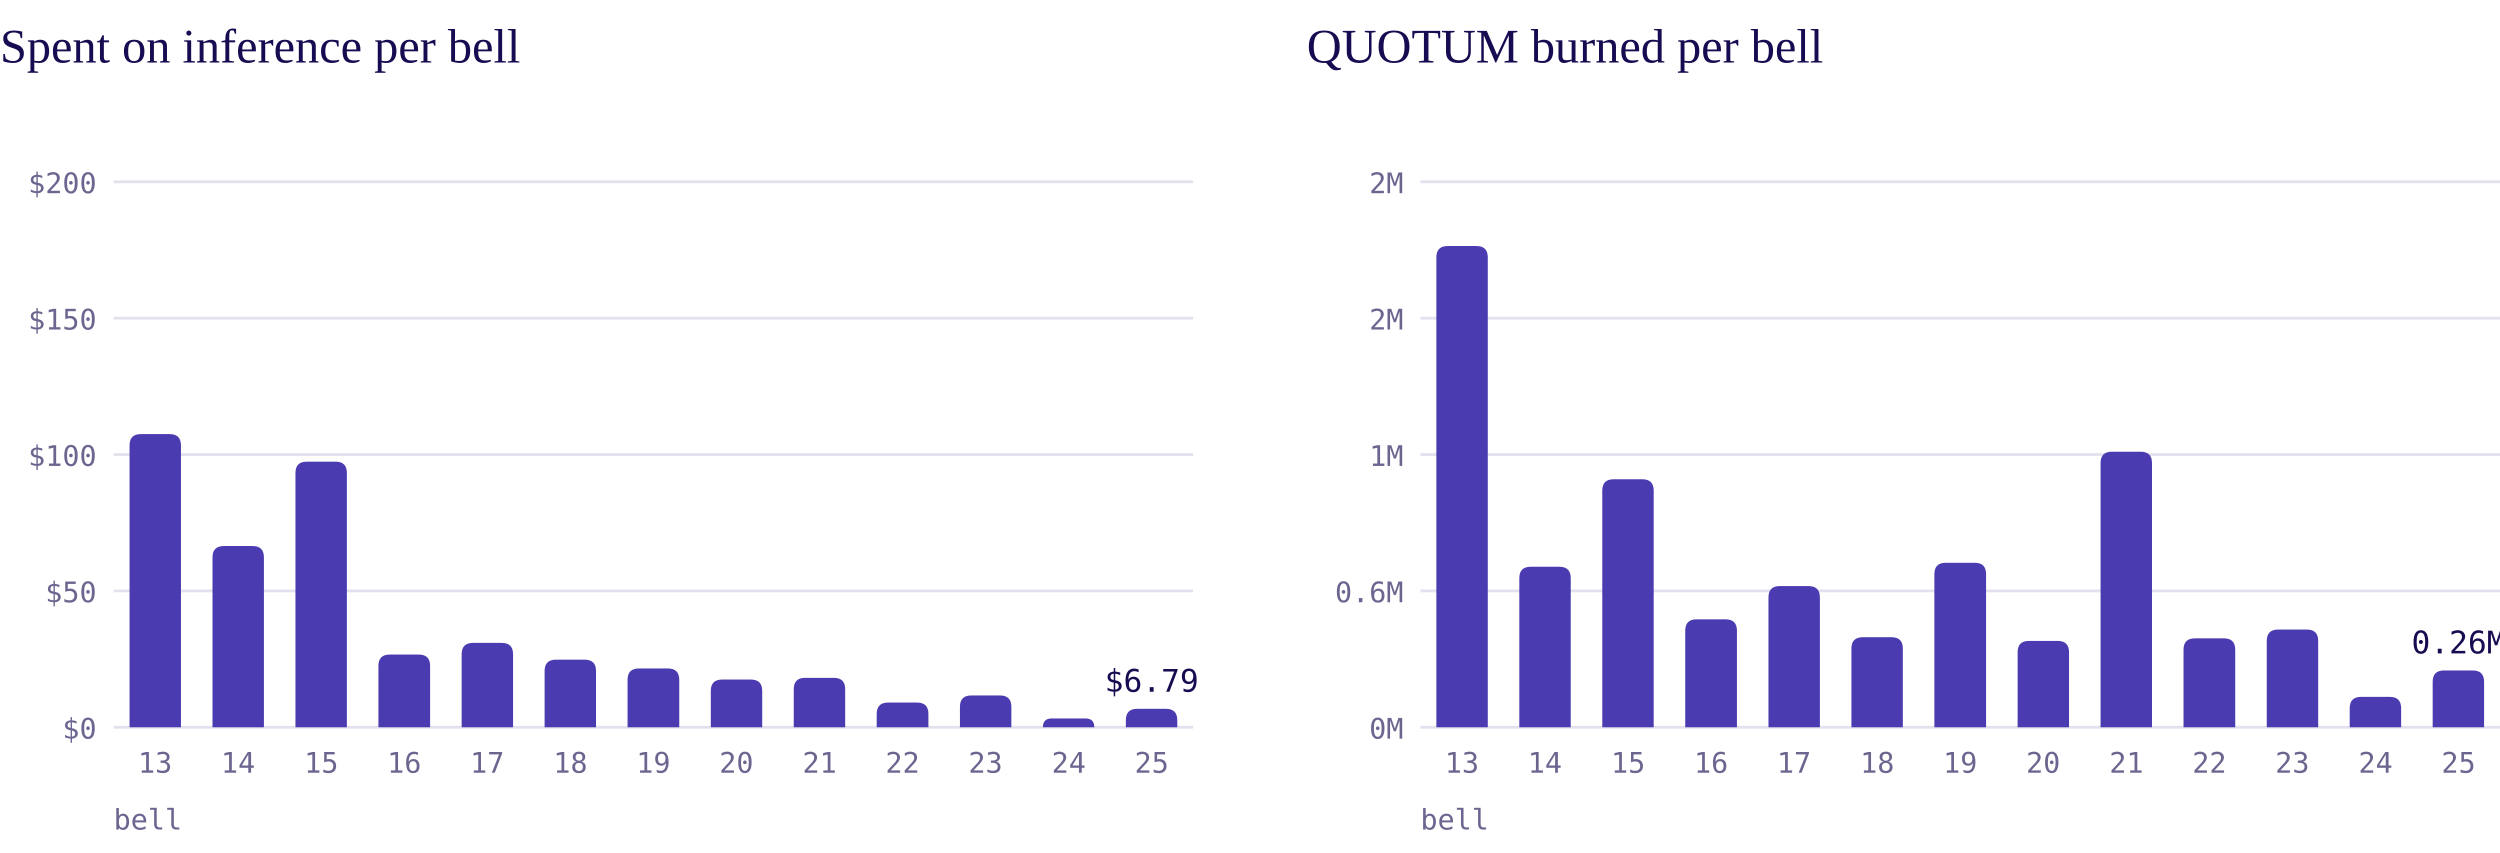
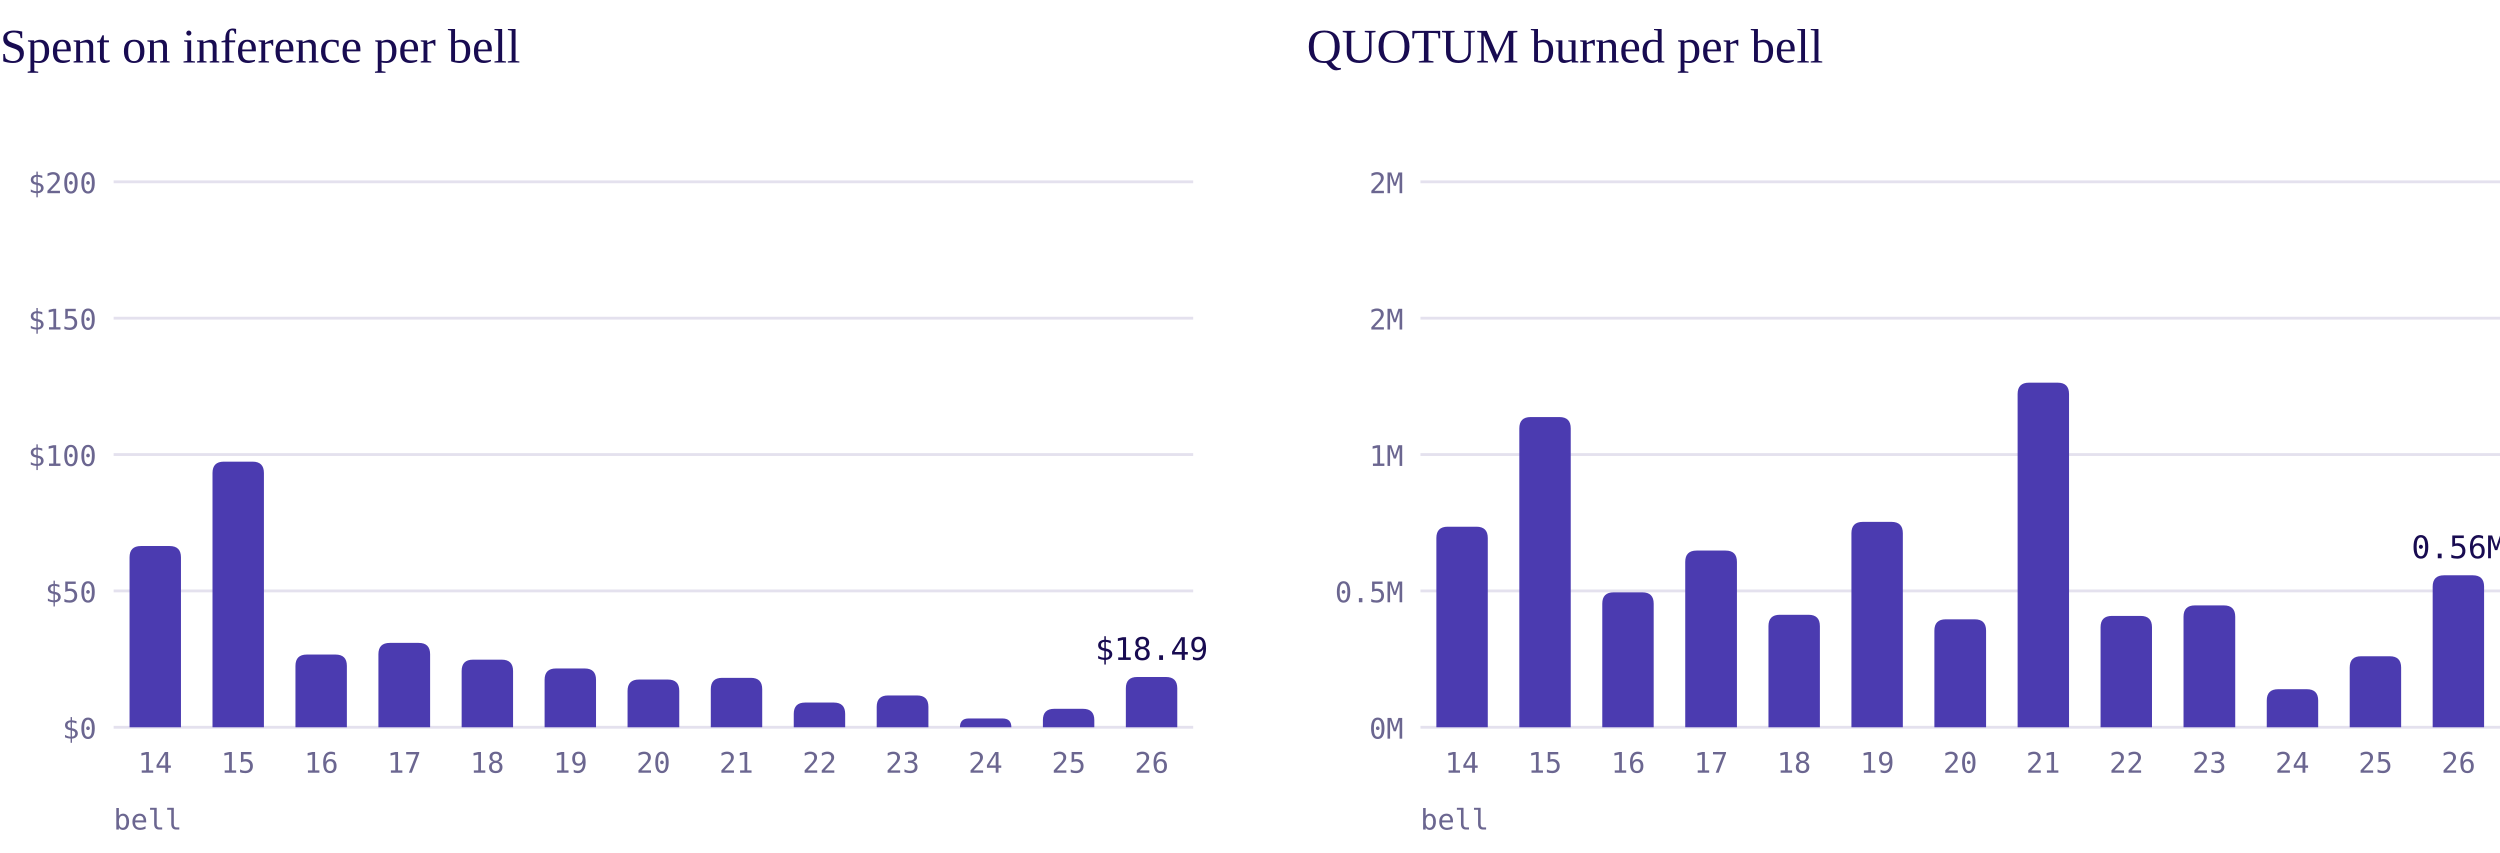
- <svg xmlns="http://www.w3.org/2000/svg" viewBox="0 0 880 300" width="880" height="300" role="img" aria-label="quotum bells 1 to 25: inference spent and QUOTUM burned per bell">
+ <svg xmlns="http://www.w3.org/2000/svg" viewBox="0 0 880 300" width="880" height="300" role="img" aria-label="quotum bells 1 to 26: inference spent and QUOTUM burned per bell">
  <text x="0" y="22" font-family="Georgia,'Times New Roman',serif" font-size="17" fill="#180b51">Spent on inference per bell</text>
  <line x1="40" x2="420" y1="256.0" y2="256.0" stroke="#e4e1ee" stroke-width="1" />
  <text x="34" y="260.0" text-anchor="end" font-family="ui-monospace,SFMono-Regular,Menlo,monospace" font-size="10" fill="#6b6690">$0</text>
  <line x1="40" x2="420" y1="208.0" y2="208.0" stroke="#e4e1ee" stroke-width="1" />
  <text x="34" y="212.0" text-anchor="end" font-family="ui-monospace,SFMono-Regular,Menlo,monospace" font-size="10" fill="#6b6690">$50</text>
  <line x1="40" x2="420" y1="160.0" y2="160.0" stroke="#e4e1ee" stroke-width="1" />
  <text x="34" y="164.0" text-anchor="end" font-family="ui-monospace,SFMono-Regular,Menlo,monospace" font-size="10" fill="#6b6690">$100</text>
  <line x1="40" x2="420" y1="112.0" y2="112.0" stroke="#e4e1ee" stroke-width="1" />
  <text x="34" y="116.0" text-anchor="end" font-family="ui-monospace,SFMono-Regular,Menlo,monospace" font-size="10" fill="#6b6690">$150</text>
  <line x1="40" x2="420" y1="64.0" y2="64.0" stroke="#e4e1ee" stroke-width="1" />
  <text x="34" y="68.0" text-anchor="end" font-family="ui-monospace,SFMono-Regular,Menlo,monospace" font-size="10" fill="#6b6690">$200</text>
-   <path d="M45.6,256.0 V156.8 Q45.6,152.8 49.6,152.8 H59.7 Q63.7,152.8 63.7,156.8 V256.0 Z" fill="#4b3bb0" />
-   <text x="54.6" y="272" text-anchor="middle" font-family="ui-monospace,SFMono-Regular,Menlo,monospace" font-size="10" fill="#6b6690">13</text>
-   <path d="M74.8,256.0 V196.2 Q74.8,192.2 78.8,192.2 H88.9 Q92.9,192.2 92.9,196.2 V256.0 Z" fill="#4b3bb0" />
-   <text x="83.8" y="272" text-anchor="middle" font-family="ui-monospace,SFMono-Regular,Menlo,monospace" font-size="10" fill="#6b6690">14</text>
-   <path d="M104.0,256.0 V166.5 Q104.0,162.5 108.0,162.5 H118.1 Q122.1,162.5 122.1,166.5 V256.0 Z" fill="#4b3bb0" />
-   <text x="113.1" y="272" text-anchor="middle" font-family="ui-monospace,SFMono-Regular,Menlo,monospace" font-size="10" fill="#6b6690">15</text>
-   <path d="M133.2,256.0 V234.4 Q133.2,230.4 137.2,230.4 H147.4 Q151.4,230.4 151.4,234.4 V256.0 Z" fill="#4b3bb0" />
-   <text x="142.3" y="272" text-anchor="middle" font-family="ui-monospace,SFMono-Regular,Menlo,monospace" font-size="10" fill="#6b6690">16</text>
-   <path d="M162.5,256.0 V230.3 Q162.5,226.3 166.5,226.3 H176.6 Q180.6,226.3 180.6,230.3 V256.0 Z" fill="#4b3bb0" />
-   <text x="171.5" y="272" text-anchor="middle" font-family="ui-monospace,SFMono-Regular,Menlo,monospace" font-size="10" fill="#6b6690">17</text>
-   <path d="M191.7,256.0 V236.2 Q191.7,232.2 195.7,232.2 H205.8 Q209.8,232.2 209.8,236.2 V256.0 Z" fill="#4b3bb0" />
-   <text x="200.8" y="272" text-anchor="middle" font-family="ui-monospace,SFMono-Regular,Menlo,monospace" font-size="10" fill="#6b6690">18</text>
-   <path d="M220.9,256.0 V239.3 Q220.9,235.3 224.9,235.3 H235.1 Q239.1,235.3 239.1,239.3 V256.0 Z" fill="#4b3bb0" />
-   <text x="230.0" y="272" text-anchor="middle" font-family="ui-monospace,SFMono-Regular,Menlo,monospace" font-size="10" fill="#6b6690">19</text>
-   <path d="M250.2,256.0 V243.2 Q250.2,239.2 254.2,239.2 H264.3 Q268.3,239.2 268.3,243.2 V256.0 Z" fill="#4b3bb0" />
-   <text x="259.2" y="272" text-anchor="middle" font-family="ui-monospace,SFMono-Regular,Menlo,monospace" font-size="10" fill="#6b6690">20</text>
-   <path d="M279.4,256.0 V242.6 Q279.4,238.6 283.4,238.6 H293.5 Q297.5,238.6 297.5,242.6 V256.0 Z" fill="#4b3bb0" />
-   <text x="288.5" y="272" text-anchor="middle" font-family="ui-monospace,SFMono-Regular,Menlo,monospace" font-size="10" fill="#6b6690">21</text>
-   <path d="M308.6,256.0 V251.3 Q308.6,247.3 312.6,247.3 H322.8 Q326.8,247.3 326.8,251.3 V256.0 Z" fill="#4b3bb0" />
-   <text x="317.7" y="272" text-anchor="middle" font-family="ui-monospace,SFMono-Regular,Menlo,monospace" font-size="10" fill="#6b6690">22</text>
-   <path d="M337.9,256.0 V248.8 Q337.9,244.8 341.9,244.8 H352.0 Q356.0,244.8 356.0,248.8 V256.0 Z" fill="#4b3bb0" />
-   <text x="346.9" y="272" text-anchor="middle" font-family="ui-monospace,SFMono-Regular,Menlo,monospace" font-size="10" fill="#6b6690">23</text>
-   <path d="M367.1,256.0 V256.0 Q367.1,252.9 370.2,252.9 H382.1 Q385.2,252.9 385.2,256.0 V256.0 Z" fill="#4b3bb0" />
-   <text x="376.2" y="272" text-anchor="middle" font-family="ui-monospace,SFMono-Regular,Menlo,monospace" font-size="10" fill="#6b6690">24</text>
-   <path d="M396.3,256.0 V253.5 Q396.3,249.5 400.3,249.5 H410.4 Q414.4,249.5 414.4,253.5 V256.0 Z" fill="#4b3bb0" />
-   <text x="405.4" y="272" text-anchor="middle" font-family="ui-monospace,SFMono-Regular,Menlo,monospace" font-size="10" fill="#6b6690">25</text>
-   <text x="405.4" y="243.5" text-anchor="middle" font-family="ui-monospace,SFMono-Regular,Menlo,monospace" font-size="11" fill="#180b51">$6.79</text>
+   <path d="M45.6,256.0 V196.2 Q45.6,192.2 49.6,192.2 H59.7 Q63.7,192.2 63.7,196.2 V256.0 Z" fill="#4b3bb0" />
+   <text x="54.6" y="272" text-anchor="middle" font-family="ui-monospace,SFMono-Regular,Menlo,monospace" font-size="10" fill="#6b6690">14</text>
+   <path d="M74.8,256.0 V166.5 Q74.8,162.5 78.8,162.5 H88.9 Q92.9,162.5 92.9,166.5 V256.0 Z" fill="#4b3bb0" />
+   <text x="83.8" y="272" text-anchor="middle" font-family="ui-monospace,SFMono-Regular,Menlo,monospace" font-size="10" fill="#6b6690">15</text>
+   <path d="M104.0,256.0 V234.4 Q104.0,230.4 108.0,230.4 H118.1 Q122.1,230.4 122.1,234.4 V256.0 Z" fill="#4b3bb0" />
+   <text x="113.1" y="272" text-anchor="middle" font-family="ui-monospace,SFMono-Regular,Menlo,monospace" font-size="10" fill="#6b6690">16</text>
+   <path d="M133.2,256.0 V230.3 Q133.2,226.3 137.2,226.3 H147.4 Q151.4,226.3 151.4,230.3 V256.0 Z" fill="#4b3bb0" />
+   <text x="142.3" y="272" text-anchor="middle" font-family="ui-monospace,SFMono-Regular,Menlo,monospace" font-size="10" fill="#6b6690">17</text>
+   <path d="M162.5,256.0 V236.2 Q162.5,232.2 166.5,232.2 H176.6 Q180.6,232.2 180.6,236.2 V256.0 Z" fill="#4b3bb0" />
+   <text x="171.5" y="272" text-anchor="middle" font-family="ui-monospace,SFMono-Regular,Menlo,monospace" font-size="10" fill="#6b6690">18</text>
+   <path d="M191.7,256.0 V239.3 Q191.7,235.3 195.7,235.3 H205.8 Q209.8,235.3 209.8,239.3 V256.0 Z" fill="#4b3bb0" />
+   <text x="200.8" y="272" text-anchor="middle" font-family="ui-monospace,SFMono-Regular,Menlo,monospace" font-size="10" fill="#6b6690">19</text>
+   <path d="M220.9,256.0 V243.2 Q220.9,239.2 224.9,239.2 H235.1 Q239.1,239.2 239.1,243.2 V256.0 Z" fill="#4b3bb0" />
+   <text x="230.0" y="272" text-anchor="middle" font-family="ui-monospace,SFMono-Regular,Menlo,monospace" font-size="10" fill="#6b6690">20</text>
+   <path d="M250.2,256.0 V242.6 Q250.2,238.6 254.2,238.6 H264.3 Q268.3,238.6 268.3,242.6 V256.0 Z" fill="#4b3bb0" />
+   <text x="259.2" y="272" text-anchor="middle" font-family="ui-monospace,SFMono-Regular,Menlo,monospace" font-size="10" fill="#6b6690">21</text>
+   <path d="M279.4,256.0 V251.3 Q279.4,247.3 283.4,247.3 H293.5 Q297.5,247.3 297.5,251.3 V256.0 Z" fill="#4b3bb0" />
+   <text x="288.5" y="272" text-anchor="middle" font-family="ui-monospace,SFMono-Regular,Menlo,monospace" font-size="10" fill="#6b6690">22</text>
+   <path d="M308.6,256.0 V248.8 Q308.6,244.8 312.6,244.8 H322.8 Q326.8,244.8 326.8,248.8 V256.0 Z" fill="#4b3bb0" />
+   <text x="317.7" y="272" text-anchor="middle" font-family="ui-monospace,SFMono-Regular,Menlo,monospace" font-size="10" fill="#6b6690">23</text>
+   <path d="M337.9,256.0 V256.0 Q337.9,252.9 341.0,252.9 H352.9 Q356.0,252.9 356.0,256.0 V256.0 Z" fill="#4b3bb0" />
+   <text x="346.9" y="272" text-anchor="middle" font-family="ui-monospace,SFMono-Regular,Menlo,monospace" font-size="10" fill="#6b6690">24</text>
+   <path d="M367.1,256.0 V253.5 Q367.1,249.5 371.1,249.5 H381.2 Q385.2,249.5 385.2,253.5 V256.0 Z" fill="#4b3bb0" />
+   <text x="376.2" y="272" text-anchor="middle" font-family="ui-monospace,SFMono-Regular,Menlo,monospace" font-size="10" fill="#6b6690">25</text>
+   <path d="M396.3,256.0 V242.3 Q396.3,238.3 400.3,238.3 H410.4 Q414.4,238.3 414.4,242.3 V256.0 Z" fill="#4b3bb0" />
+   <text x="405.4" y="272" text-anchor="middle" font-family="ui-monospace,SFMono-Regular,Menlo,monospace" font-size="10" fill="#6b6690">26</text>
+   <text x="405.4" y="232.3" text-anchor="middle" font-family="ui-monospace,SFMono-Regular,Menlo,monospace" font-size="11" fill="#180b51">$18.49</text>
  <text x="40" y="292" font-family="ui-monospace,SFMono-Regular,Menlo,monospace" font-size="10" fill="#6b6690">bell</text>
  <text x="460" y="22" font-family="Georgia,'Times New Roman',serif" font-size="17" fill="#180b51">QUOTUM burned per bell</text>
  <line x1="500" x2="880" y1="256.0" y2="256.0" stroke="#e4e1ee" stroke-width="1" />
  <text x="494" y="260.0" text-anchor="end" font-family="ui-monospace,SFMono-Regular,Menlo,monospace" font-size="10" fill="#6b6690">0M</text>
  <line x1="500" x2="880" y1="208.0" y2="208.0" stroke="#e4e1ee" stroke-width="1" />
-   <text x="494" y="212.0" text-anchor="end" font-family="ui-monospace,SFMono-Regular,Menlo,monospace" font-size="10" fill="#6b6690">0.6M</text>
+   <text x="494" y="212.0" text-anchor="end" font-family="ui-monospace,SFMono-Regular,Menlo,monospace" font-size="10" fill="#6b6690">0.5M</text>
  <line x1="500" x2="880" y1="160.0" y2="160.0" stroke="#e4e1ee" stroke-width="1" />
  <text x="494" y="164.0" text-anchor="end" font-family="ui-monospace,SFMono-Regular,Menlo,monospace" font-size="10" fill="#6b6690">1M</text>
  <line x1="500" x2="880" y1="112.0" y2="112.0" stroke="#e4e1ee" stroke-width="1" />
  <text x="494" y="116.0" text-anchor="end" font-family="ui-monospace,SFMono-Regular,Menlo,monospace" font-size="10" fill="#6b6690">2M</text>
  <line x1="500" x2="880" y1="64.0" y2="64.0" stroke="#e4e1ee" stroke-width="1" />
  <text x="494" y="68.0" text-anchor="end" font-family="ui-monospace,SFMono-Regular,Menlo,monospace" font-size="10" fill="#6b6690">2M</text>
-   <path d="M505.6,256.0 V90.6 Q505.6,86.6 509.6,86.6 H519.7 Q523.7,86.6 523.7,90.6 V256.0 Z" fill="#4b3bb0" />
-   <text x="514.6" y="272" text-anchor="middle" font-family="ui-monospace,SFMono-Regular,Menlo,monospace" font-size="10" fill="#6b6690">13</text>
-   <path d="M534.8,256.0 V203.5 Q534.8,199.5 538.8,199.5 H548.9 Q552.9,199.5 552.9,203.5 V256.0 Z" fill="#4b3bb0" />
-   <text x="543.8" y="272" text-anchor="middle" font-family="ui-monospace,SFMono-Regular,Menlo,monospace" font-size="10" fill="#6b6690">14</text>
-   <path d="M564.0,256.0 V172.7 Q564.0,168.7 568.0,168.7 H578.1 Q582.1,168.7 582.1,172.7 V256.0 Z" fill="#4b3bb0" />
-   <text x="573.1" y="272" text-anchor="middle" font-family="ui-monospace,SFMono-Regular,Menlo,monospace" font-size="10" fill="#6b6690">15</text>
-   <path d="M593.2,256.0 V222.0 Q593.2,218.0 597.2,218.0 H607.4 Q611.4,218.0 611.4,222.0 V256.0 Z" fill="#4b3bb0" />
-   <text x="602.3" y="272" text-anchor="middle" font-family="ui-monospace,SFMono-Regular,Menlo,monospace" font-size="10" fill="#6b6690">16</text>
-   <path d="M622.5,256.0 V210.3 Q622.5,206.3 626.5,206.3 H636.6 Q640.6,206.3 640.6,210.3 V256.0 Z" fill="#4b3bb0" />
-   <text x="631.5" y="272" text-anchor="middle" font-family="ui-monospace,SFMono-Regular,Menlo,monospace" font-size="10" fill="#6b6690">17</text>
-   <path d="M651.7,256.0 V228.3 Q651.7,224.3 655.7,224.3 H665.8 Q669.8,224.3 669.8,228.3 V256.0 Z" fill="#4b3bb0" />
-   <text x="660.8" y="272" text-anchor="middle" font-family="ui-monospace,SFMono-Regular,Menlo,monospace" font-size="10" fill="#6b6690">18</text>
-   <path d="M680.9,256.0 V202.1 Q680.9,198.1 684.9,198.1 H695.1 Q699.1,198.1 699.1,202.1 V256.0 Z" fill="#4b3bb0" />
-   <text x="690.0" y="272" text-anchor="middle" font-family="ui-monospace,SFMono-Regular,Menlo,monospace" font-size="10" fill="#6b6690">19</text>
-   <path d="M710.2,256.0 V229.6 Q710.2,225.6 714.2,225.6 H724.3 Q728.3,225.6 728.3,229.6 V256.0 Z" fill="#4b3bb0" />
-   <text x="719.2" y="272" text-anchor="middle" font-family="ui-monospace,SFMono-Regular,Menlo,monospace" font-size="10" fill="#6b6690">20</text>
-   <path d="M739.4,256.0 V163.0 Q739.4,159.0 743.4,159.0 H753.5 Q757.5,159.0 757.5,163.0 V256.0 Z" fill="#4b3bb0" />
-   <text x="748.5" y="272" text-anchor="middle" font-family="ui-monospace,SFMono-Regular,Menlo,monospace" font-size="10" fill="#6b6690">21</text>
-   <path d="M768.6,256.0 V228.7 Q768.6,224.7 772.6,224.7 H782.8 Q786.8,224.7 786.8,228.7 V256.0 Z" fill="#4b3bb0" />
-   <text x="777.7" y="272" text-anchor="middle" font-family="ui-monospace,SFMono-Regular,Menlo,monospace" font-size="10" fill="#6b6690">22</text>
-   <path d="M797.9,256.0 V225.6 Q797.9,221.6 801.9,221.6 H812.0 Q816.0,221.6 816.0,225.6 V256.0 Z" fill="#4b3bb0" />
-   <text x="806.9" y="272" text-anchor="middle" font-family="ui-monospace,SFMono-Regular,Menlo,monospace" font-size="10" fill="#6b6690">23</text>
-   <path d="M827.1,256.0 V249.3 Q827.1,245.3 831.1,245.3 H841.2 Q845.2,245.3 845.2,249.3 V256.0 Z" fill="#4b3bb0" />
-   <text x="836.2" y="272" text-anchor="middle" font-family="ui-monospace,SFMono-Regular,Menlo,monospace" font-size="10" fill="#6b6690">24</text>
-   <path d="M856.3,256.0 V240.0 Q856.3,236.0 860.3,236.0 H870.4 Q874.4,236.0 874.4,240.0 V256.0 Z" fill="#4b3bb0" />
-   <text x="865.4" y="272" text-anchor="middle" font-family="ui-monospace,SFMono-Regular,Menlo,monospace" font-size="10" fill="#6b6690">25</text>
-   <text x="865.4" y="230.0" text-anchor="middle" font-family="ui-monospace,SFMono-Regular,Menlo,monospace" font-size="11" fill="#180b51">0.26M</text>
+   <path d="M505.6,256.0 V189.4 Q505.6,185.4 509.6,185.4 H519.7 Q523.7,185.4 523.7,189.4 V256.0 Z" fill="#4b3bb0" />
+   <text x="514.6" y="272" text-anchor="middle" font-family="ui-monospace,SFMono-Regular,Menlo,monospace" font-size="10" fill="#6b6690">14</text>
+   <path d="M534.8,256.0 V150.8 Q534.8,146.8 538.8,146.8 H548.9 Q552.9,146.8 552.9,150.8 V256.0 Z" fill="#4b3bb0" />
+   <text x="543.8" y="272" text-anchor="middle" font-family="ui-monospace,SFMono-Regular,Menlo,monospace" font-size="10" fill="#6b6690">15</text>
+   <path d="M564.0,256.0 V212.5 Q564.0,208.5 568.0,208.5 H578.1 Q582.1,208.5 582.1,212.5 V256.0 Z" fill="#4b3bb0" />
+   <text x="573.1" y="272" text-anchor="middle" font-family="ui-monospace,SFMono-Regular,Menlo,monospace" font-size="10" fill="#6b6690">16</text>
+   <path d="M593.2,256.0 V197.8 Q593.2,193.8 597.2,193.8 H607.4 Q611.4,193.8 611.4,197.8 V256.0 Z" fill="#4b3bb0" />
+   <text x="602.3" y="272" text-anchor="middle" font-family="ui-monospace,SFMono-Regular,Menlo,monospace" font-size="10" fill="#6b6690">17</text>
+   <path d="M622.5,256.0 V220.4 Q622.5,216.4 626.5,216.4 H636.6 Q640.6,216.4 640.6,220.4 V256.0 Z" fill="#4b3bb0" />
+   <text x="631.5" y="272" text-anchor="middle" font-family="ui-monospace,SFMono-Regular,Menlo,monospace" font-size="10" fill="#6b6690">18</text>
+   <path d="M651.7,256.0 V187.7 Q651.7,183.7 655.7,183.7 H665.8 Q669.8,183.7 669.8,187.7 V256.0 Z" fill="#4b3bb0" />
+   <text x="660.8" y="272" text-anchor="middle" font-family="ui-monospace,SFMono-Regular,Menlo,monospace" font-size="10" fill="#6b6690">19</text>
+   <path d="M680.9,256.0 V222.0 Q680.9,218.0 684.9,218.0 H695.1 Q699.1,218.0 699.1,222.0 V256.0 Z" fill="#4b3bb0" />
+   <text x="690.0" y="272" text-anchor="middle" font-family="ui-monospace,SFMono-Regular,Menlo,monospace" font-size="10" fill="#6b6690">20</text>
+   <path d="M710.2,256.0 V138.7 Q710.2,134.7 714.2,134.7 H724.3 Q728.3,134.7 728.3,138.7 V256.0 Z" fill="#4b3bb0" />
+   <text x="719.2" y="272" text-anchor="middle" font-family="ui-monospace,SFMono-Regular,Menlo,monospace" font-size="10" fill="#6b6690">21</text>
+   <path d="M739.4,256.0 V220.8 Q739.4,216.8 743.4,216.8 H753.5 Q757.5,216.8 757.5,220.8 V256.0 Z" fill="#4b3bb0" />
+   <text x="748.5" y="272" text-anchor="middle" font-family="ui-monospace,SFMono-Regular,Menlo,monospace" font-size="10" fill="#6b6690">22</text>
+   <path d="M768.6,256.0 V217.1 Q768.6,213.1 772.6,213.1 H782.8 Q786.8,213.1 786.8,217.1 V256.0 Z" fill="#4b3bb0" />
+   <text x="777.7" y="272" text-anchor="middle" font-family="ui-monospace,SFMono-Regular,Menlo,monospace" font-size="10" fill="#6b6690">23</text>
+   <path d="M797.9,256.0 V246.6 Q797.9,242.6 801.9,242.6 H812.0 Q816.0,242.6 816.0,246.6 V256.0 Z" fill="#4b3bb0" />
+   <text x="806.9" y="272" text-anchor="middle" font-family="ui-monospace,SFMono-Regular,Menlo,monospace" font-size="10" fill="#6b6690">24</text>
+   <path d="M827.1,256.0 V235.0 Q827.1,231.0 831.1,231.0 H841.2 Q845.2,231.0 845.2,235.0 V256.0 Z" fill="#4b3bb0" />
+   <text x="836.2" y="272" text-anchor="middle" font-family="ui-monospace,SFMono-Regular,Menlo,monospace" font-size="10" fill="#6b6690">25</text>
+   <path d="M856.3,256.0 V206.5 Q856.3,202.5 860.3,202.5 H870.4 Q874.4,202.5 874.4,206.5 V256.0 Z" fill="#4b3bb0" />
+   <text x="865.4" y="272" text-anchor="middle" font-family="ui-monospace,SFMono-Regular,Menlo,monospace" font-size="10" fill="#6b6690">26</text>
+   <text x="865.4" y="196.5" text-anchor="middle" font-family="ui-monospace,SFMono-Regular,Menlo,monospace" font-size="11" fill="#180b51">0.56M</text>
  <text x="500" y="292" font-family="ui-monospace,SFMono-Regular,Menlo,monospace" font-size="10" fill="#6b6690">bell</text>
</svg>
